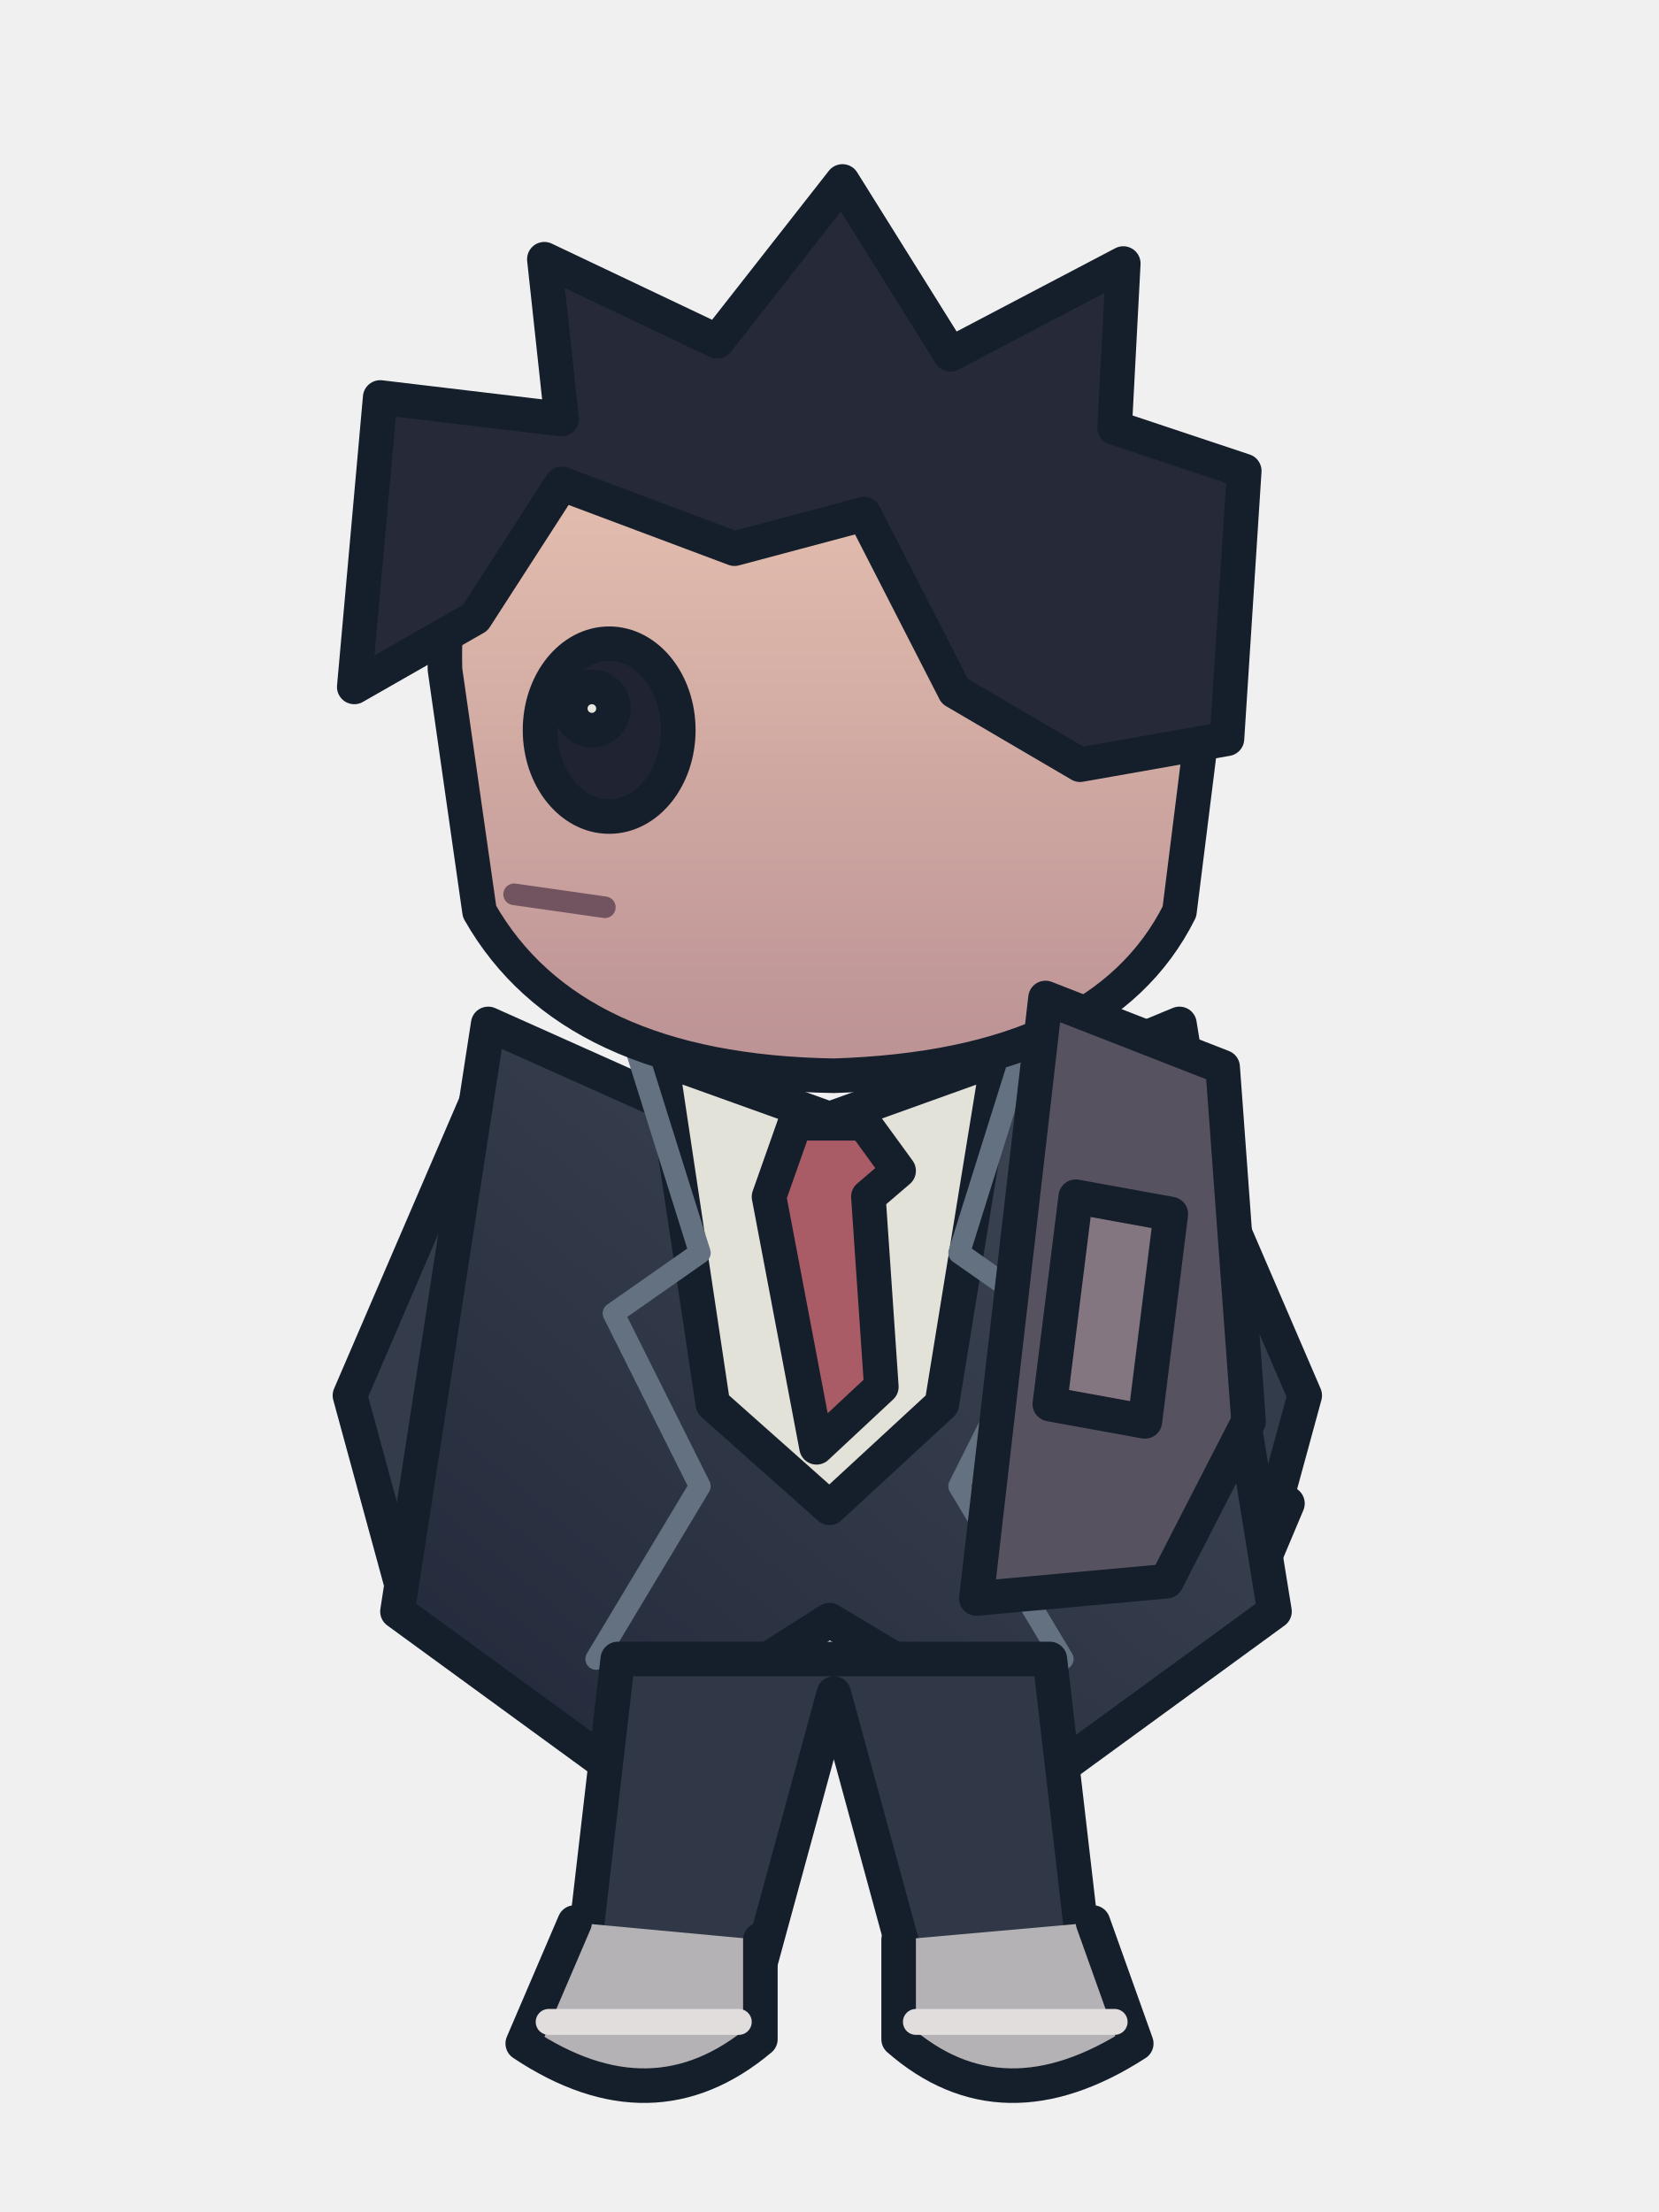
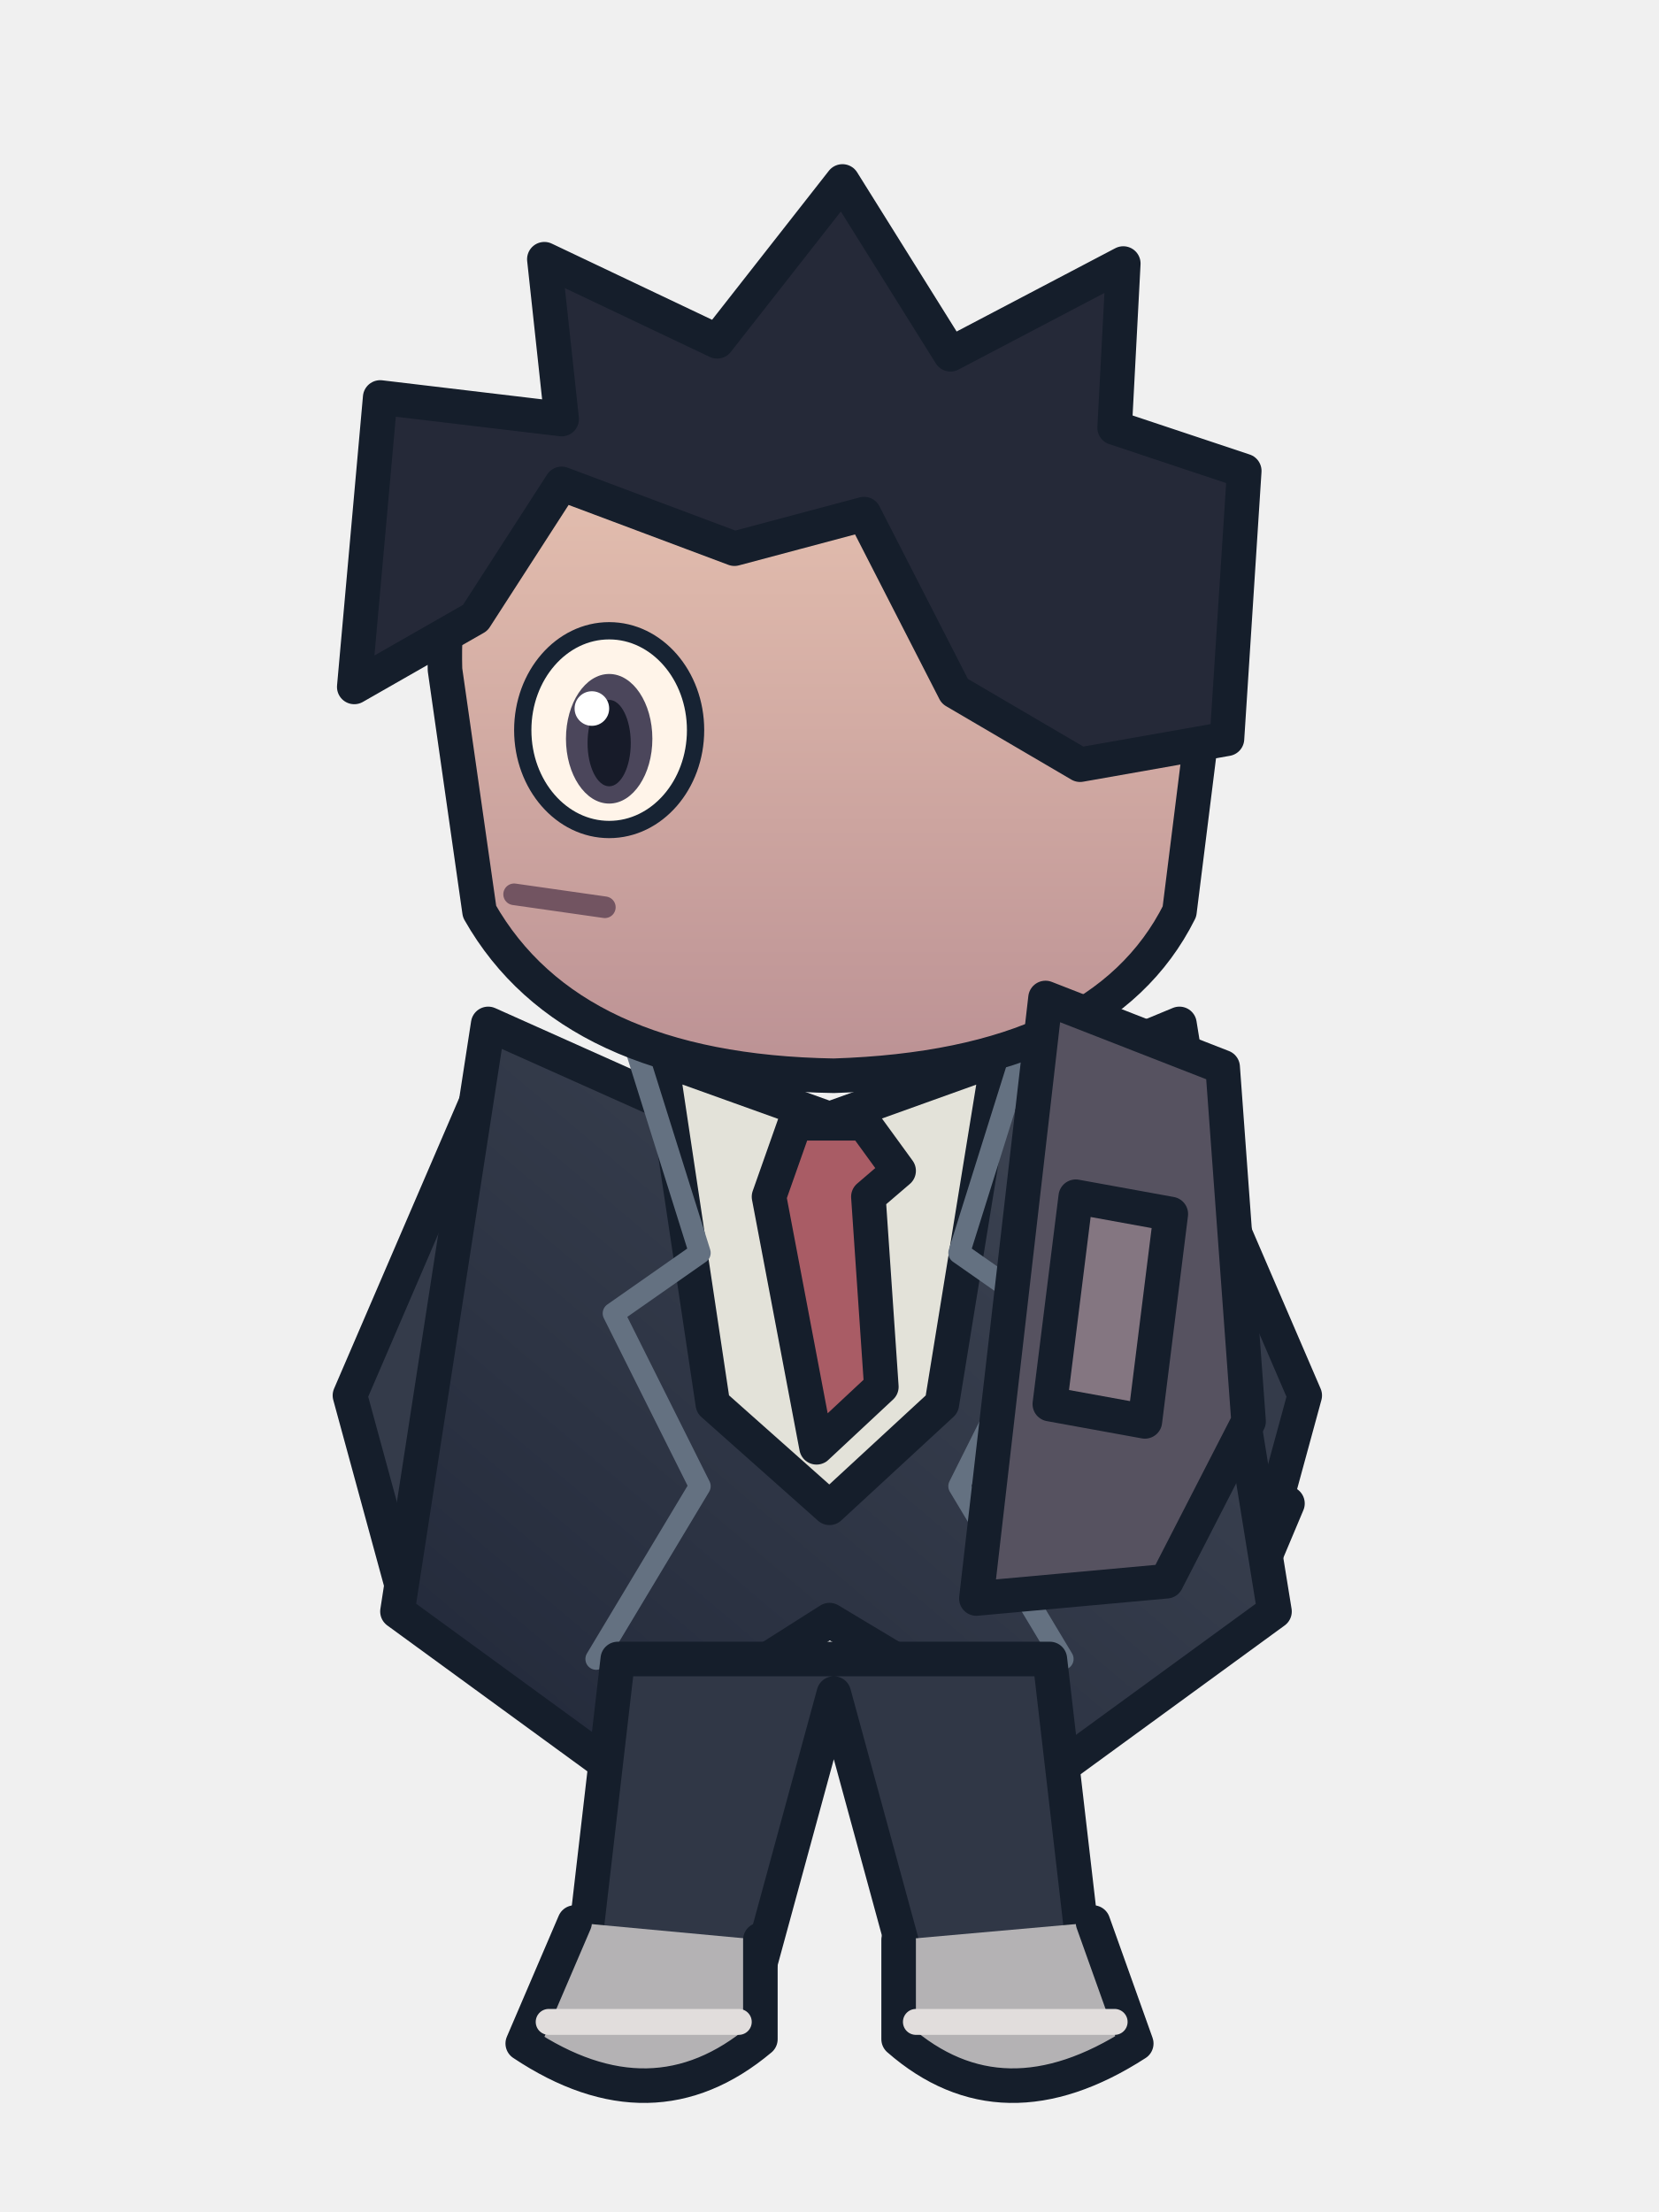
<svg xmlns="http://www.w3.org/2000/svg" width="384" height="512" viewBox="0 0 384 512">
  <defs>
    <linearGradient id="skin" x2="0" y2="1">
      <stop stop-color="#edc9b5" />
      <stop offset="1" stop-color="#bb9194" />
    </linearGradient>
    <linearGradient id="coat" x2="1" y2="1">
      <stop stop-color="#424957" />
      <stop offset="1" stop-color="#212839" />
    </linearGradient>
  </defs>
  <g stroke="#151e2b" stroke-width="8" stroke-linecap="round" stroke-linejoin="round">
    <g transform="translate(384 0) scale(-1 1)">
      <path d="m113 251-31 72 12 44 23-12 14-82m141-22 31 72-12 44-23-12-14-82" fill="#343b4a" />
      <path d="m86 348 8 19 22-12-6-15m177 8-8 19-22-12 6-15" fill="#d5b3a5" />
      <path d="m111 237-22 136 48 35 55-33 52 33 48-35-21-136-38 17-41 5-40-5Z" fill="url(#coat)" />
      <path d="m153 245 39 14 39-14-12 80-27 24-26-24Z" fill="#e3e2d9" />
      <path d="m184 260 16 0 6 17-11 58-15-14 3-44-7-6Z" fill="#a95c65" />
      <path d="m146 239 16 51-20 14 20 40-24 40m100-145-16 51 20 14-20 40 24 40" fill="none" stroke="#647181" stroke-width="5" />
      <path d="M104 155Q104 82 192 78q91 3 89 77l-8 56q-21 37-82 38-62-2-80-38Z" fill="url(#skin)" />
      <path d="m100 171-4-62 30-10-2-38 40 21 25-40 29 37 40-19-4 37 42-5 6 67-28-16-20-31-40 15-30-8-21 41-29 17Z" fill="#252938" />
-       <ellipse cx="243" cy="169" rx="16" ry="20" fill="#202432" />
-       <circle cx="247" cy="164" r="5" fill="#e8e8df" />
+       <g id="eye-243">
+         <ellipse cx="243" cy="169" rx="20" ry="23" fill="#fff4e9" stroke="#172333" stroke-width="4" />
+         <ellipse cx="243" cy="171" rx="10" ry="15" fill="#4b465b" stroke="none" />
+         <ellipse cx="243" cy="172" rx="5" ry="10" fill="#171b29" stroke="none" />
+         <circle cx="247" cy="164" r="4" fill="#ffffff" stroke="none" />
+       </g>
      <path d="m244 210 21-3" stroke="#725461" stroke-width="5" />
      <path d="m101 247 41-16 16 139-44-4-19-37Z" fill="#565260" />
      <path d="m113 281 22-4 6 48-22 4Z" fill="#847681" />
      <path d="m141 384-8 69 40 5 18-66 18 66 40-5-8-69Z" fill="#303746" />
      <path d="m131 445-10 28q31 20 55-1v-23m32 0v23q25 21 55 1l-12-28" fill="#b4b2b4" />
      <path d="m126 468 46 0m41 0 44 0" stroke="#e1dddc" stroke-width="6" />
    </g>
  </g>
</svg>
